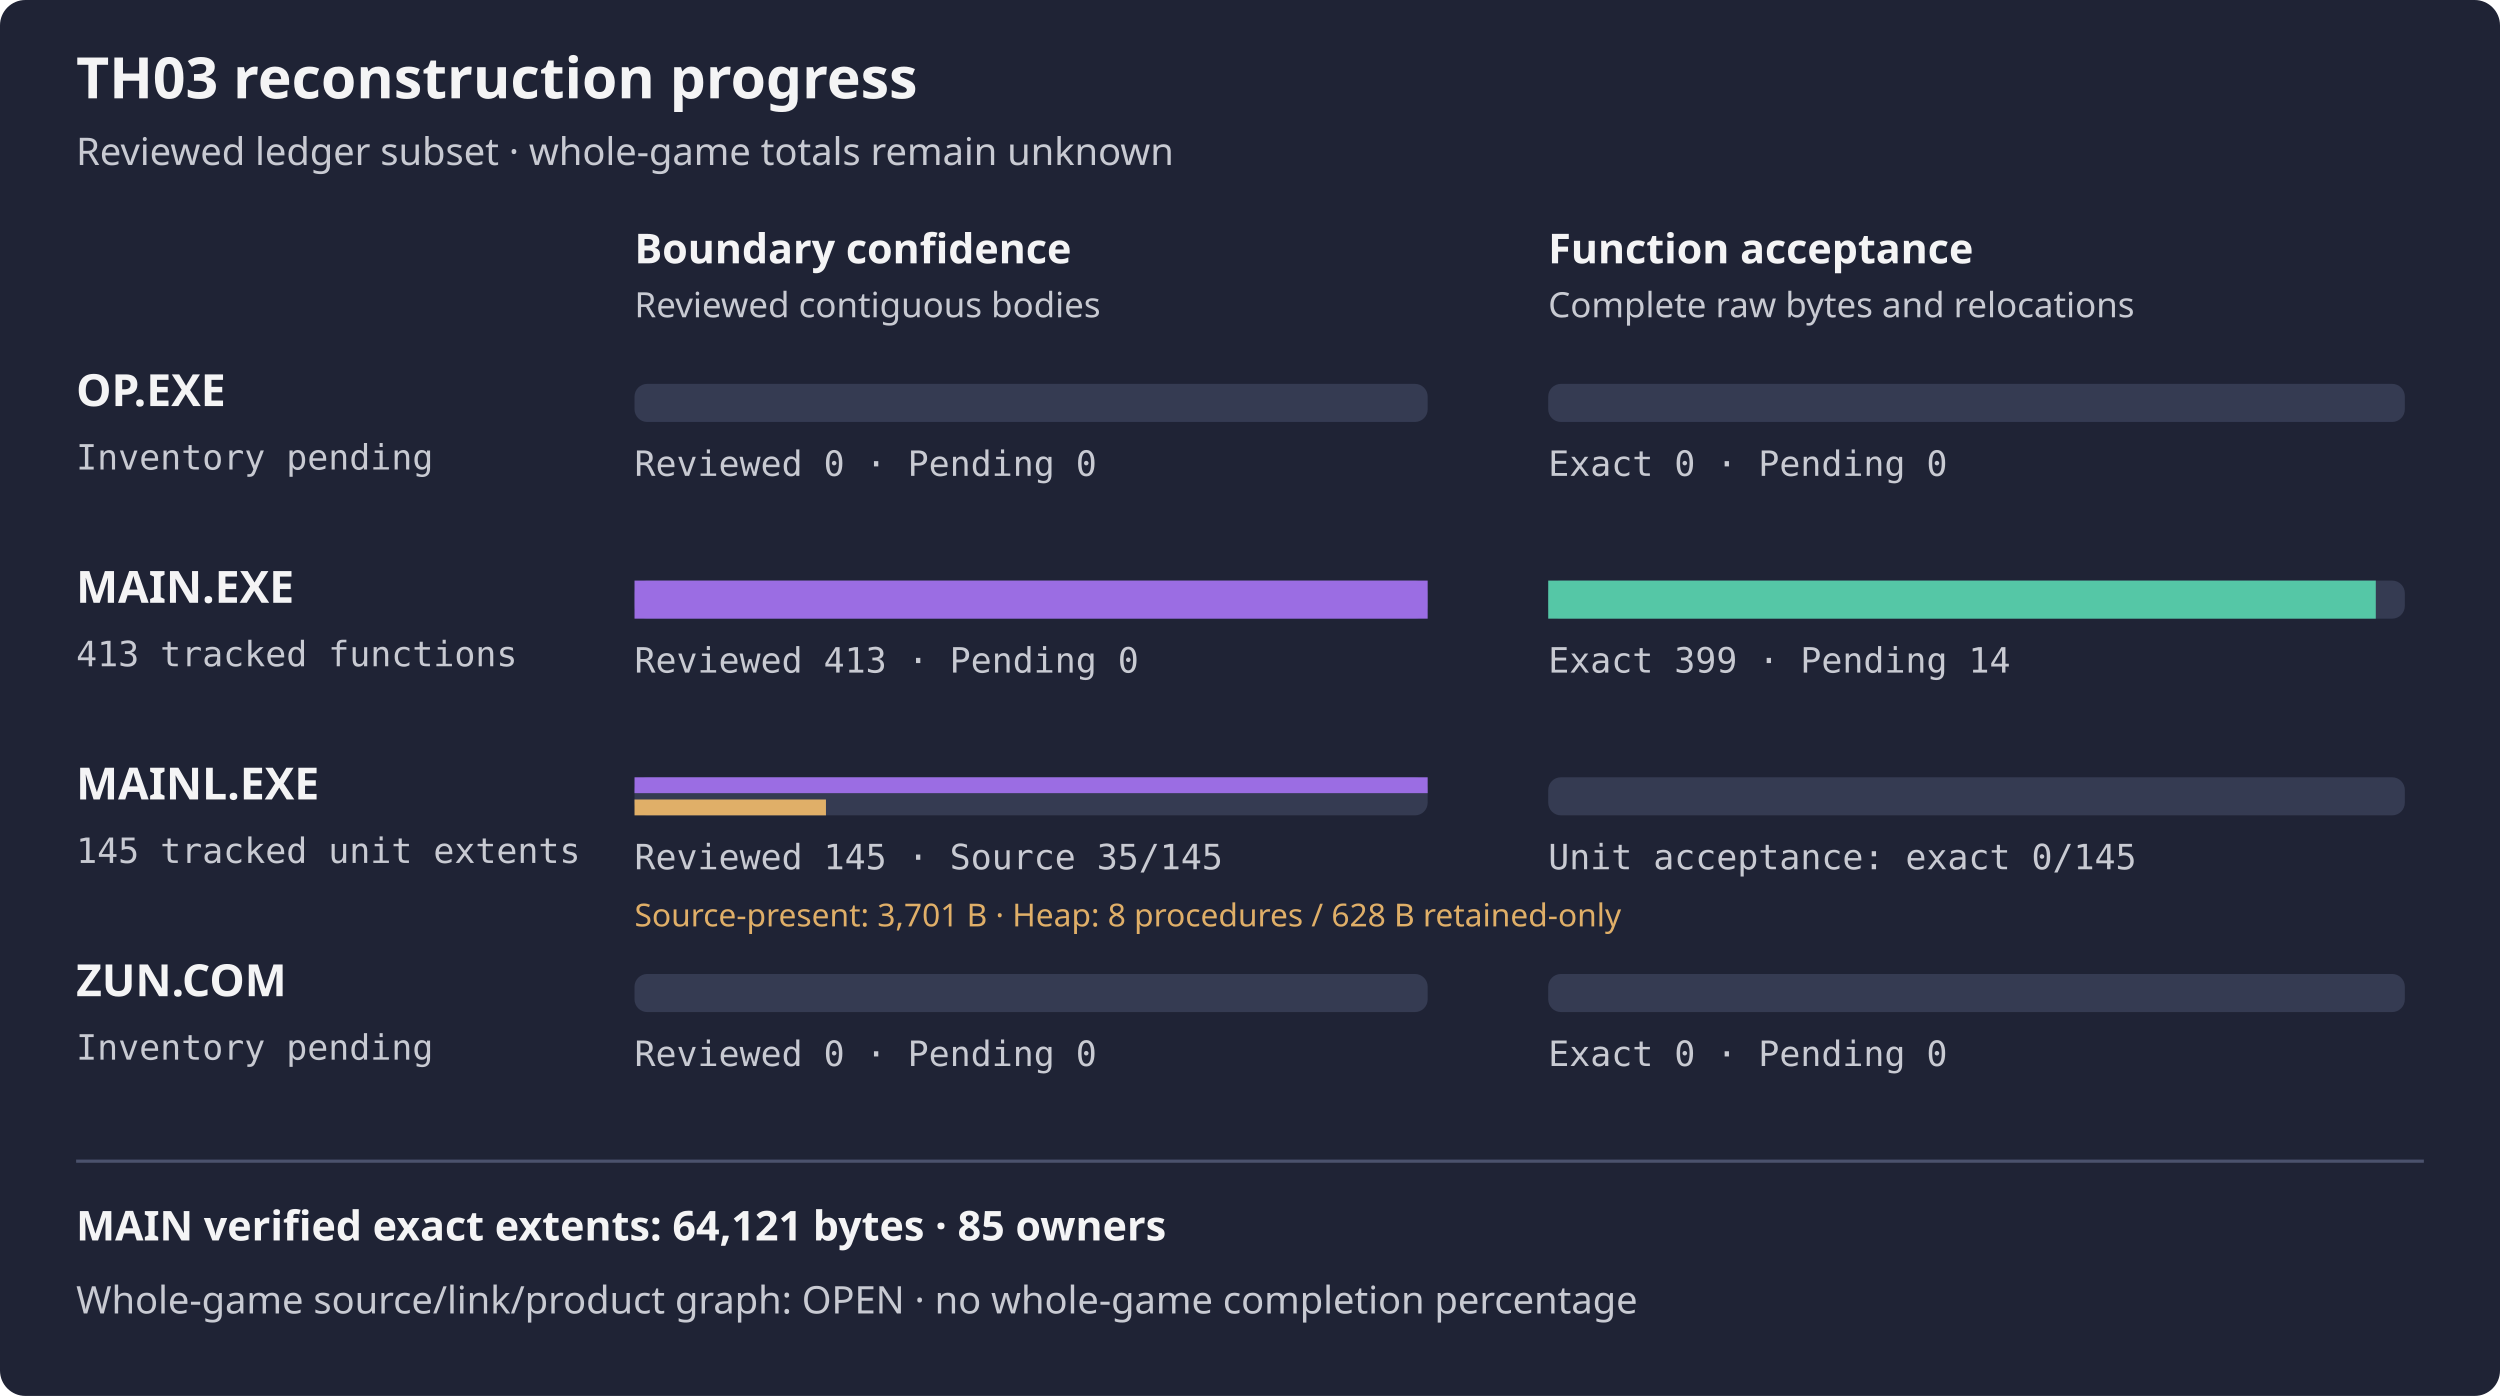
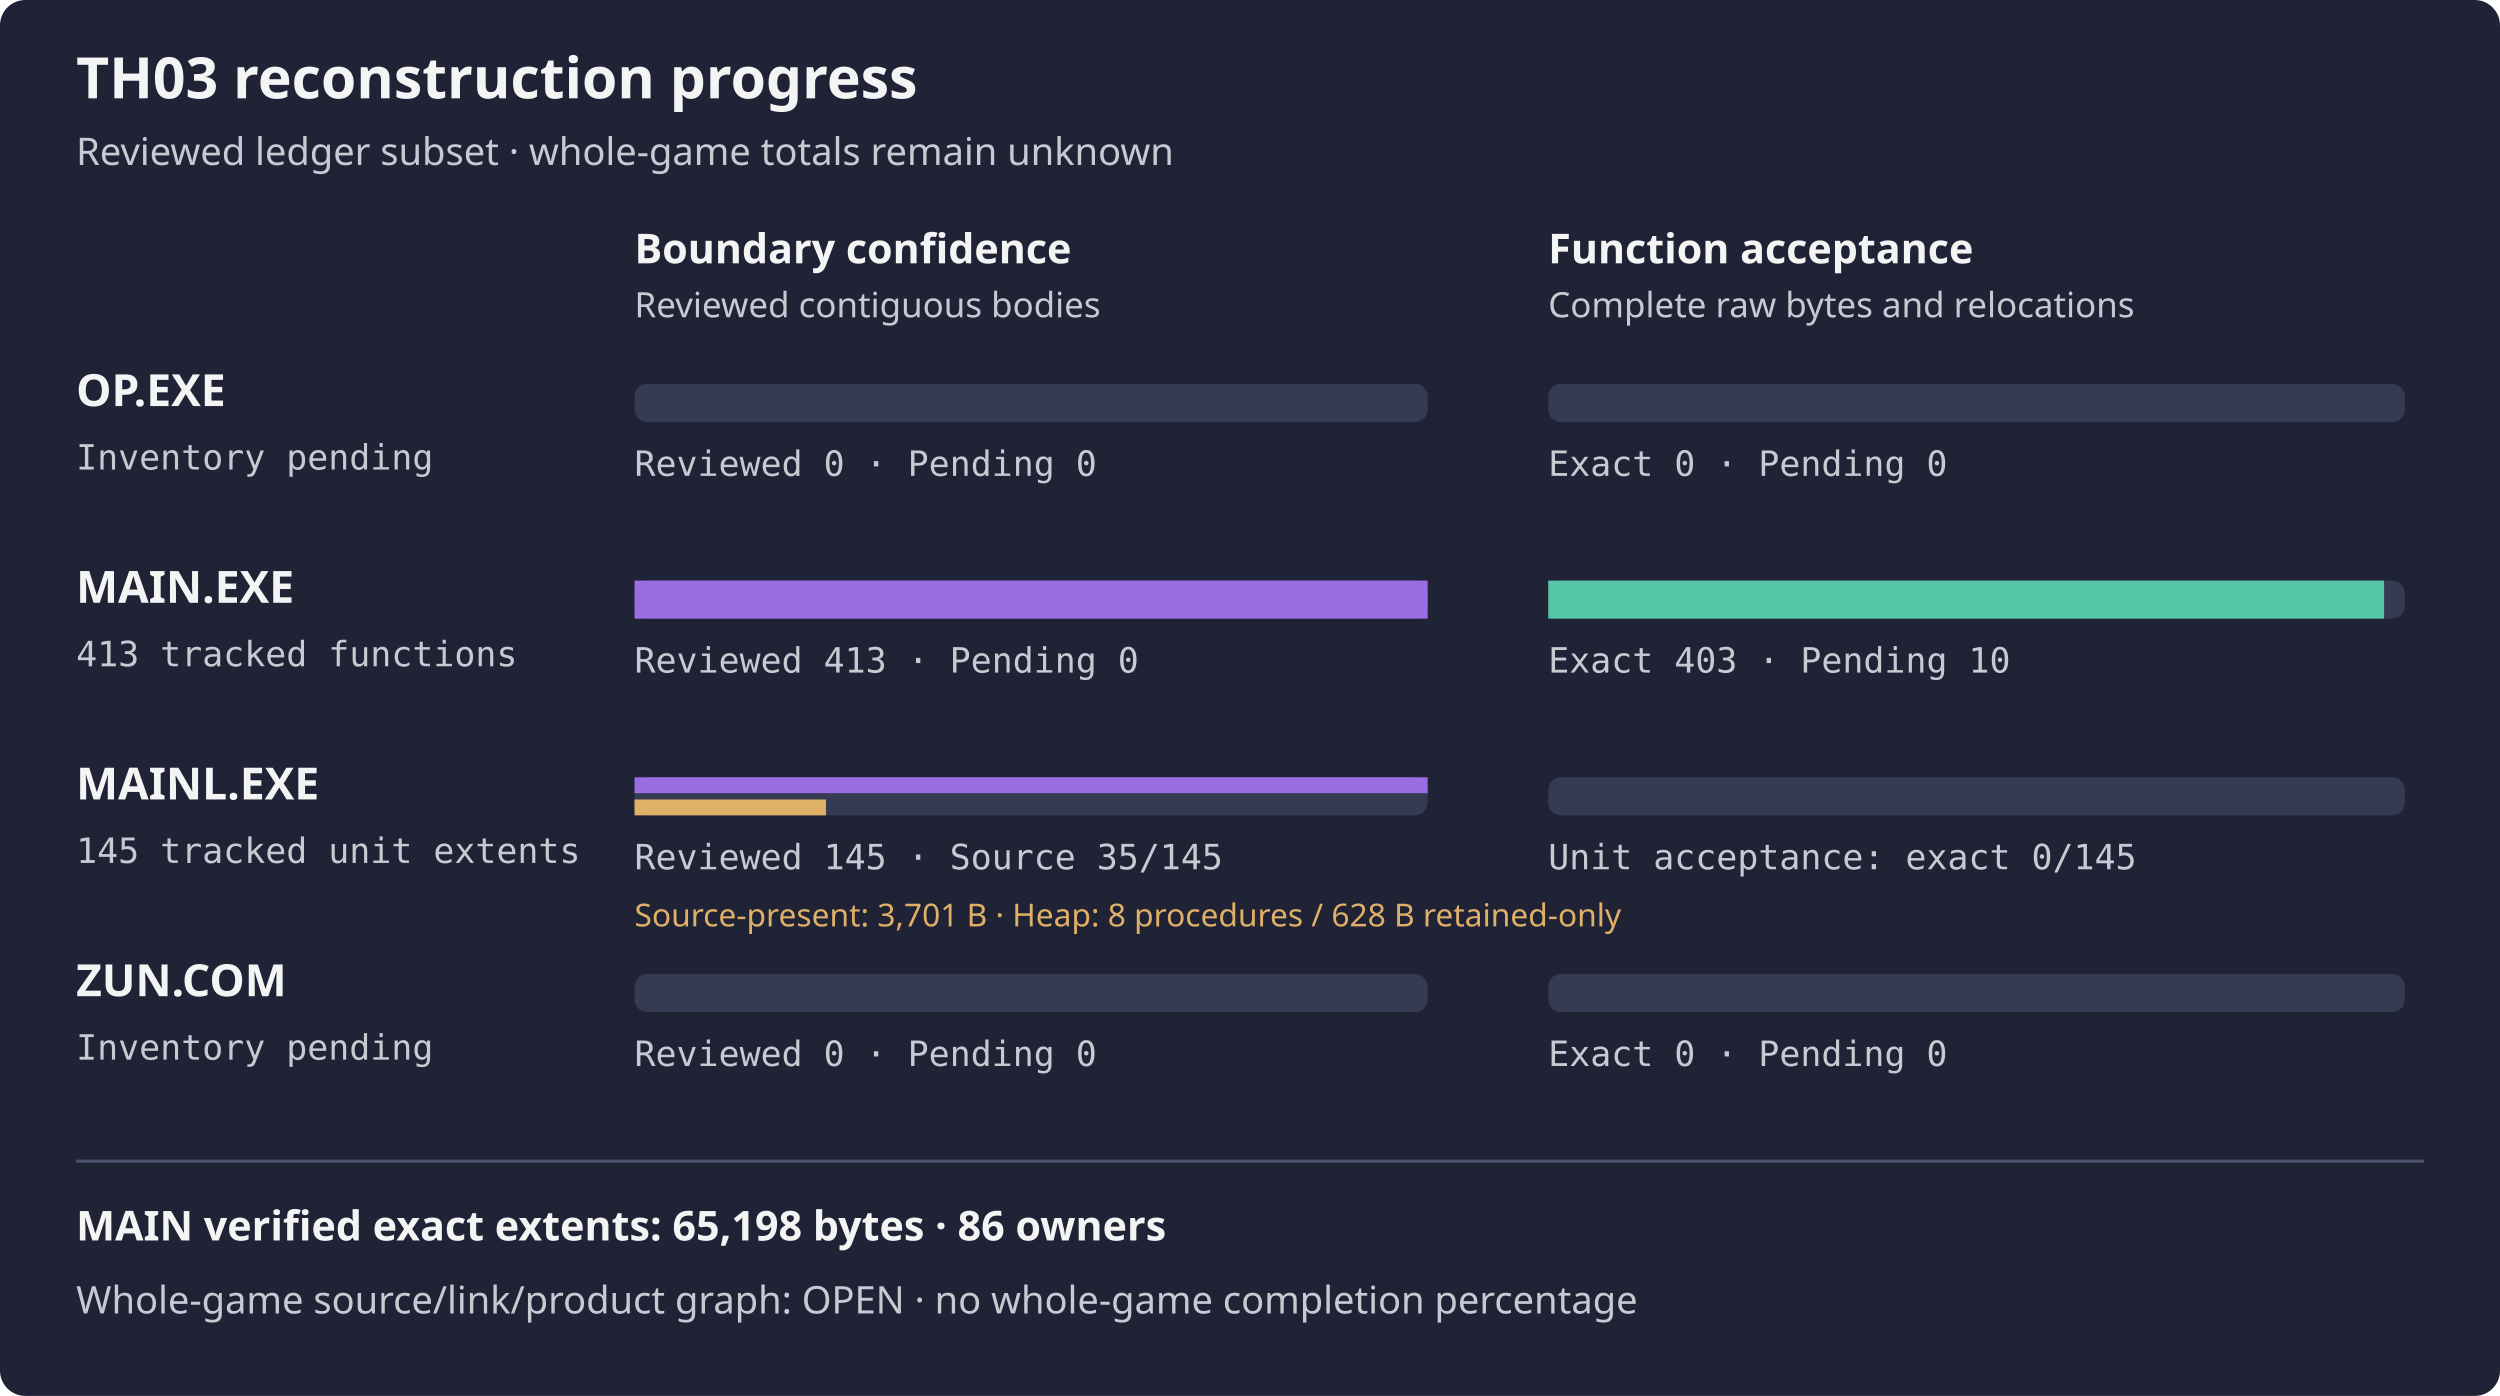
<svg xmlns="http://www.w3.org/2000/svg" width="788" height="440" viewBox="0 0 788 440" role="img" aria-label="TH03 reviewed subset reconstruction progress">
  <rect width="788" height="440" rx="8" fill="#1f2335" />
  <text x="24" y="31" fill="#f4f4f5" font-family="sans-serif" font-size="18" font-weight="600">TH03 reconstruction progress</text>
  <text x="24" y="52" fill="#c8cad2" font-family="sans-serif" font-size="12">Reviewed ledger subset · whole-game totals remain unknown</text>
  <text x="200" y="83" fill="#f4f4f5" font-family="sans-serif" font-size="13" font-weight="600">Boundary confidence</text>
  <text x="488" y="83" fill="#f4f4f5" font-family="sans-serif" font-size="13" font-weight="600">Function acceptance</text>
  <text x="200" y="100" fill="#c8cad2" font-family="sans-serif" font-size="11">Reviewed contiguous bodies</text>
  <text x="488" y="100" fill="#c8cad2" font-family="sans-serif" font-size="11">Complete raw bytes and relocations</text>
  <text x="24" y="128" fill="#f4f4f5" font-family="sans-serif" font-size="14" font-weight="600">OP.EXE</text>
  <text x="24" y="148" fill="#c8cad2" font-family="monospace" font-size="11">Inventory pending</text>
  <rect x="200" y="121" width="250" height="12" rx="4" fill="#353b52" />
  <rect x="488" y="121" width="270" height="12" rx="4" fill="#353b52" />
  <rect x="200" y="121" width="0.00" height="12" fill="#9b6de3" />
  <rect x="488" y="121" width="0.00" height="12" fill="#55c7a6" />
  <text x="200" y="150" fill="#c8cad2" font-family="monospace" font-size="11">Reviewed 0 · Pending 0</text>
  <text x="488" y="150" fill="#c8cad2" font-family="monospace" font-size="11">Exact 0 · Pending 0</text>
  <text x="24" y="190" fill="#f4f4f5" font-family="sans-serif" font-size="14" font-weight="600">MAIN.EXE</text>
  <text x="24" y="210" fill="#c8cad2" font-family="monospace" font-size="11">413 tracked functions</text>
  <rect x="200" y="183" width="250" height="12" rx="4" fill="#353b52" />
  <rect x="488" y="183" width="270" height="12" rx="4" fill="#353b52" />
  <rect x="200" y="183" width="250.00" height="12" fill="#9b6de3" />
-   <rect x="488" y="183" width="260.85" height="12" fill="#55c7a6" />
+   <rect x="488" y="183" width="263.46" height="12" fill="#55c7a6" />
  <text x="200" y="212" fill="#c8cad2" font-family="monospace" font-size="11">Reviewed 413 · Pending 0</text>
-   <text x="488" y="212" fill="#c8cad2" font-family="monospace" font-size="11">Exact 399 · Pending 14</text>
+   <text x="488" y="212" fill="#c8cad2" font-family="monospace" font-size="11">Exact 403 · Pending 10</text>
  <g aria-label="MAINL bars count tracked unit extents, not functions; source-present is not exact">
    <text x="24" y="252" fill="#f4f4f5" font-family="sans-serif" font-size="14" font-weight="600">MAINL.EXE</text>
    <text x="24" y="272" fill="#c8cad2" font-family="monospace" font-size="11">145 tracked unit extents</text>
    <rect x="200" y="245" width="250" height="12" rx="4" fill="#353b52" />
    <rect x="488" y="245" width="270" height="12" rx="4" fill="#353b52" />
    <rect x="200" y="245" width="250.00" height="5" fill="#9b6de3" />
    <rect x="200" y="252" width="60.34" height="5" fill="#e0af68" />
    <rect x="488" y="245" width="0.00" height="12" fill="#55c7a6" />
    <text x="200" y="274" fill="#c8cad2" font-family="monospace" font-size="11">Reviewed 145 · Source 35/145</text>
    <text x="488" y="274" fill="#c8cad2" font-family="monospace" font-size="11">Unit acceptance: exact 0/145</text>
    <text x="200" y="292" fill="#e0af68" font-family="sans-serif" font-size="10">Source-present: 3,701 B · Heap: 8 procedures / 628 B retained-only</text>
  </g>
  <text x="24" y="314" fill="#f4f4f5" font-family="sans-serif" font-size="14" font-weight="600">ZUN.COM</text>
  <text x="24" y="334" fill="#c8cad2" font-family="monospace" font-size="11">Inventory pending</text>
  <rect x="200" y="307" width="250" height="12" rx="4" fill="#353b52" />
  <rect x="488" y="307" width="270" height="12" rx="4" fill="#353b52" />
  <rect x="200" y="307" width="0.00" height="12" fill="#9b6de3" />
  <rect x="488" y="307" width="0.00" height="12" fill="#55c7a6" />
  <text x="200" y="336" fill="#c8cad2" font-family="monospace" font-size="11">Reviewed 0 · Pending 0</text>
  <text x="488" y="336" fill="#c8cad2" font-family="monospace" font-size="11">Exact 0 · Pending 0</text>
  <path d="M24 366 H764" stroke="#4b526d" />
-   <text x="24" y="391" fill="#f4f4f5" font-family="sans-serif" font-size="13" font-weight="600">MAIN verified exact extents: 64,121 bytes · 85 owners</text>
+   <text x="24" y="391" fill="#f4f4f5" font-family="sans-serif" font-size="13" font-weight="600">MAIN verified exact extents: 65,198 bytes · 86 owners</text>
  <text x="24" y="414" fill="#c8cad2" font-family="sans-serif" font-size="12">Whole-game source/link/product graph: OPEN · no whole-game completion percentage</text>
</svg>
